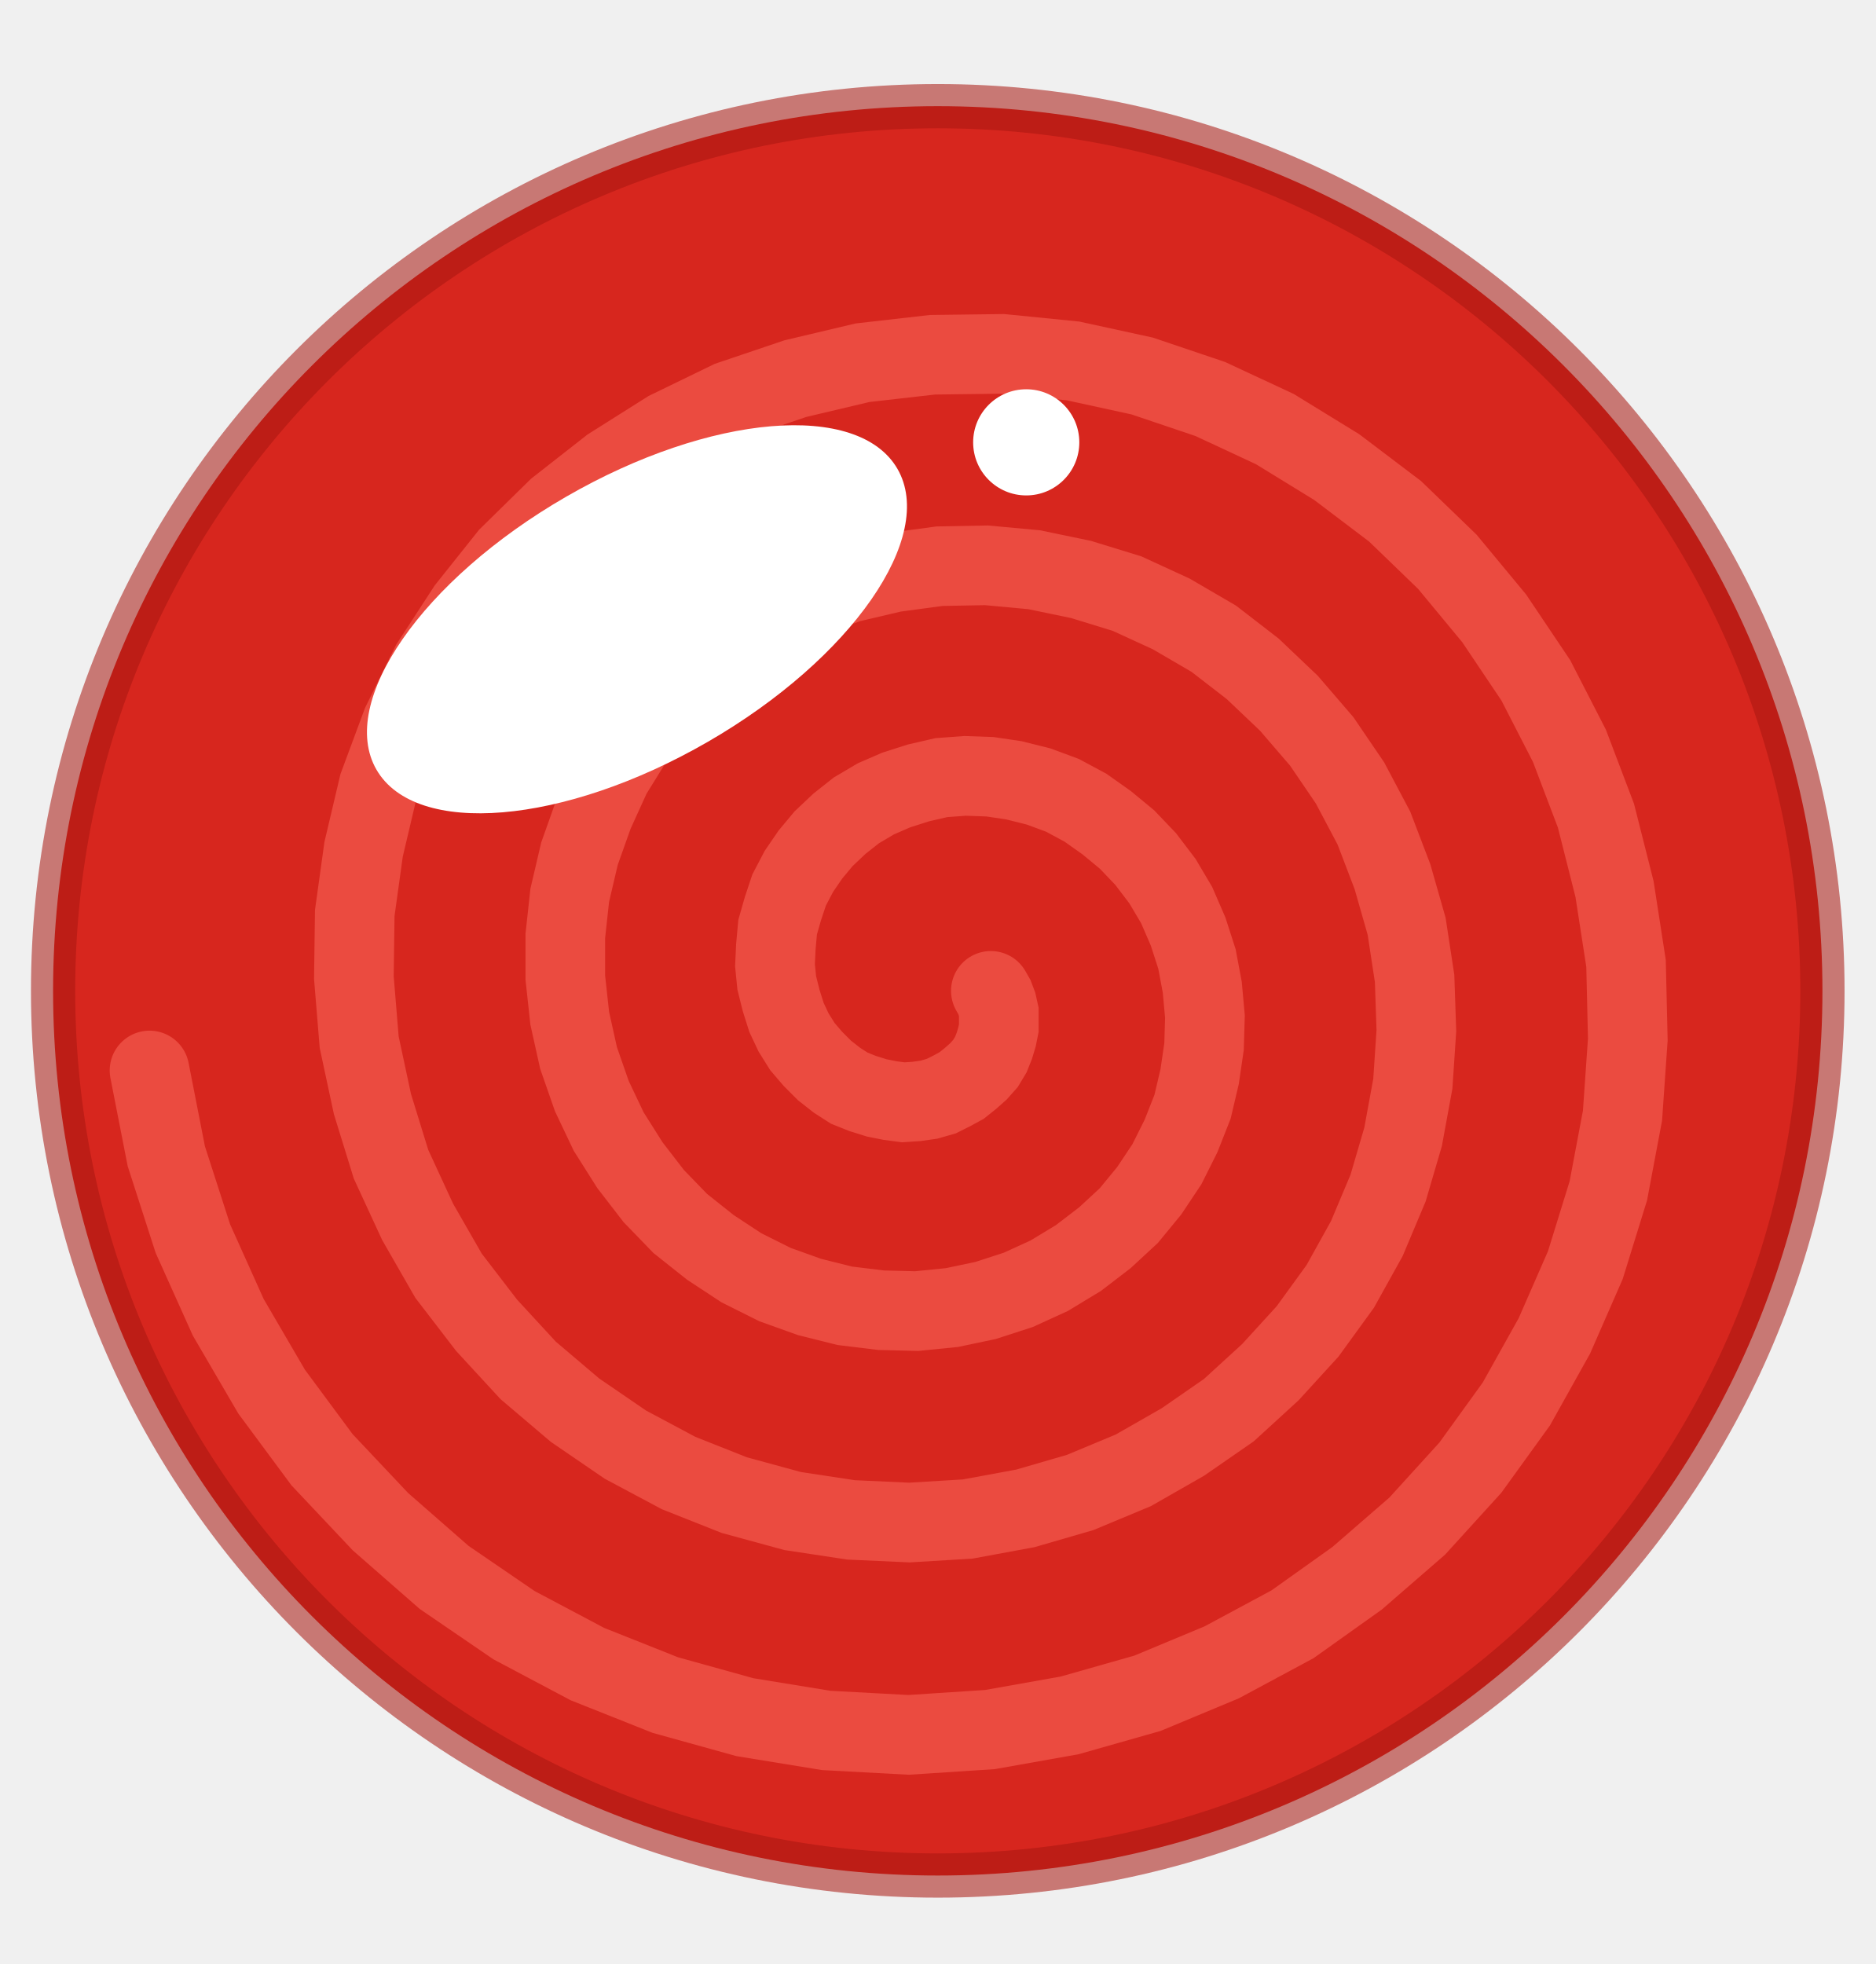
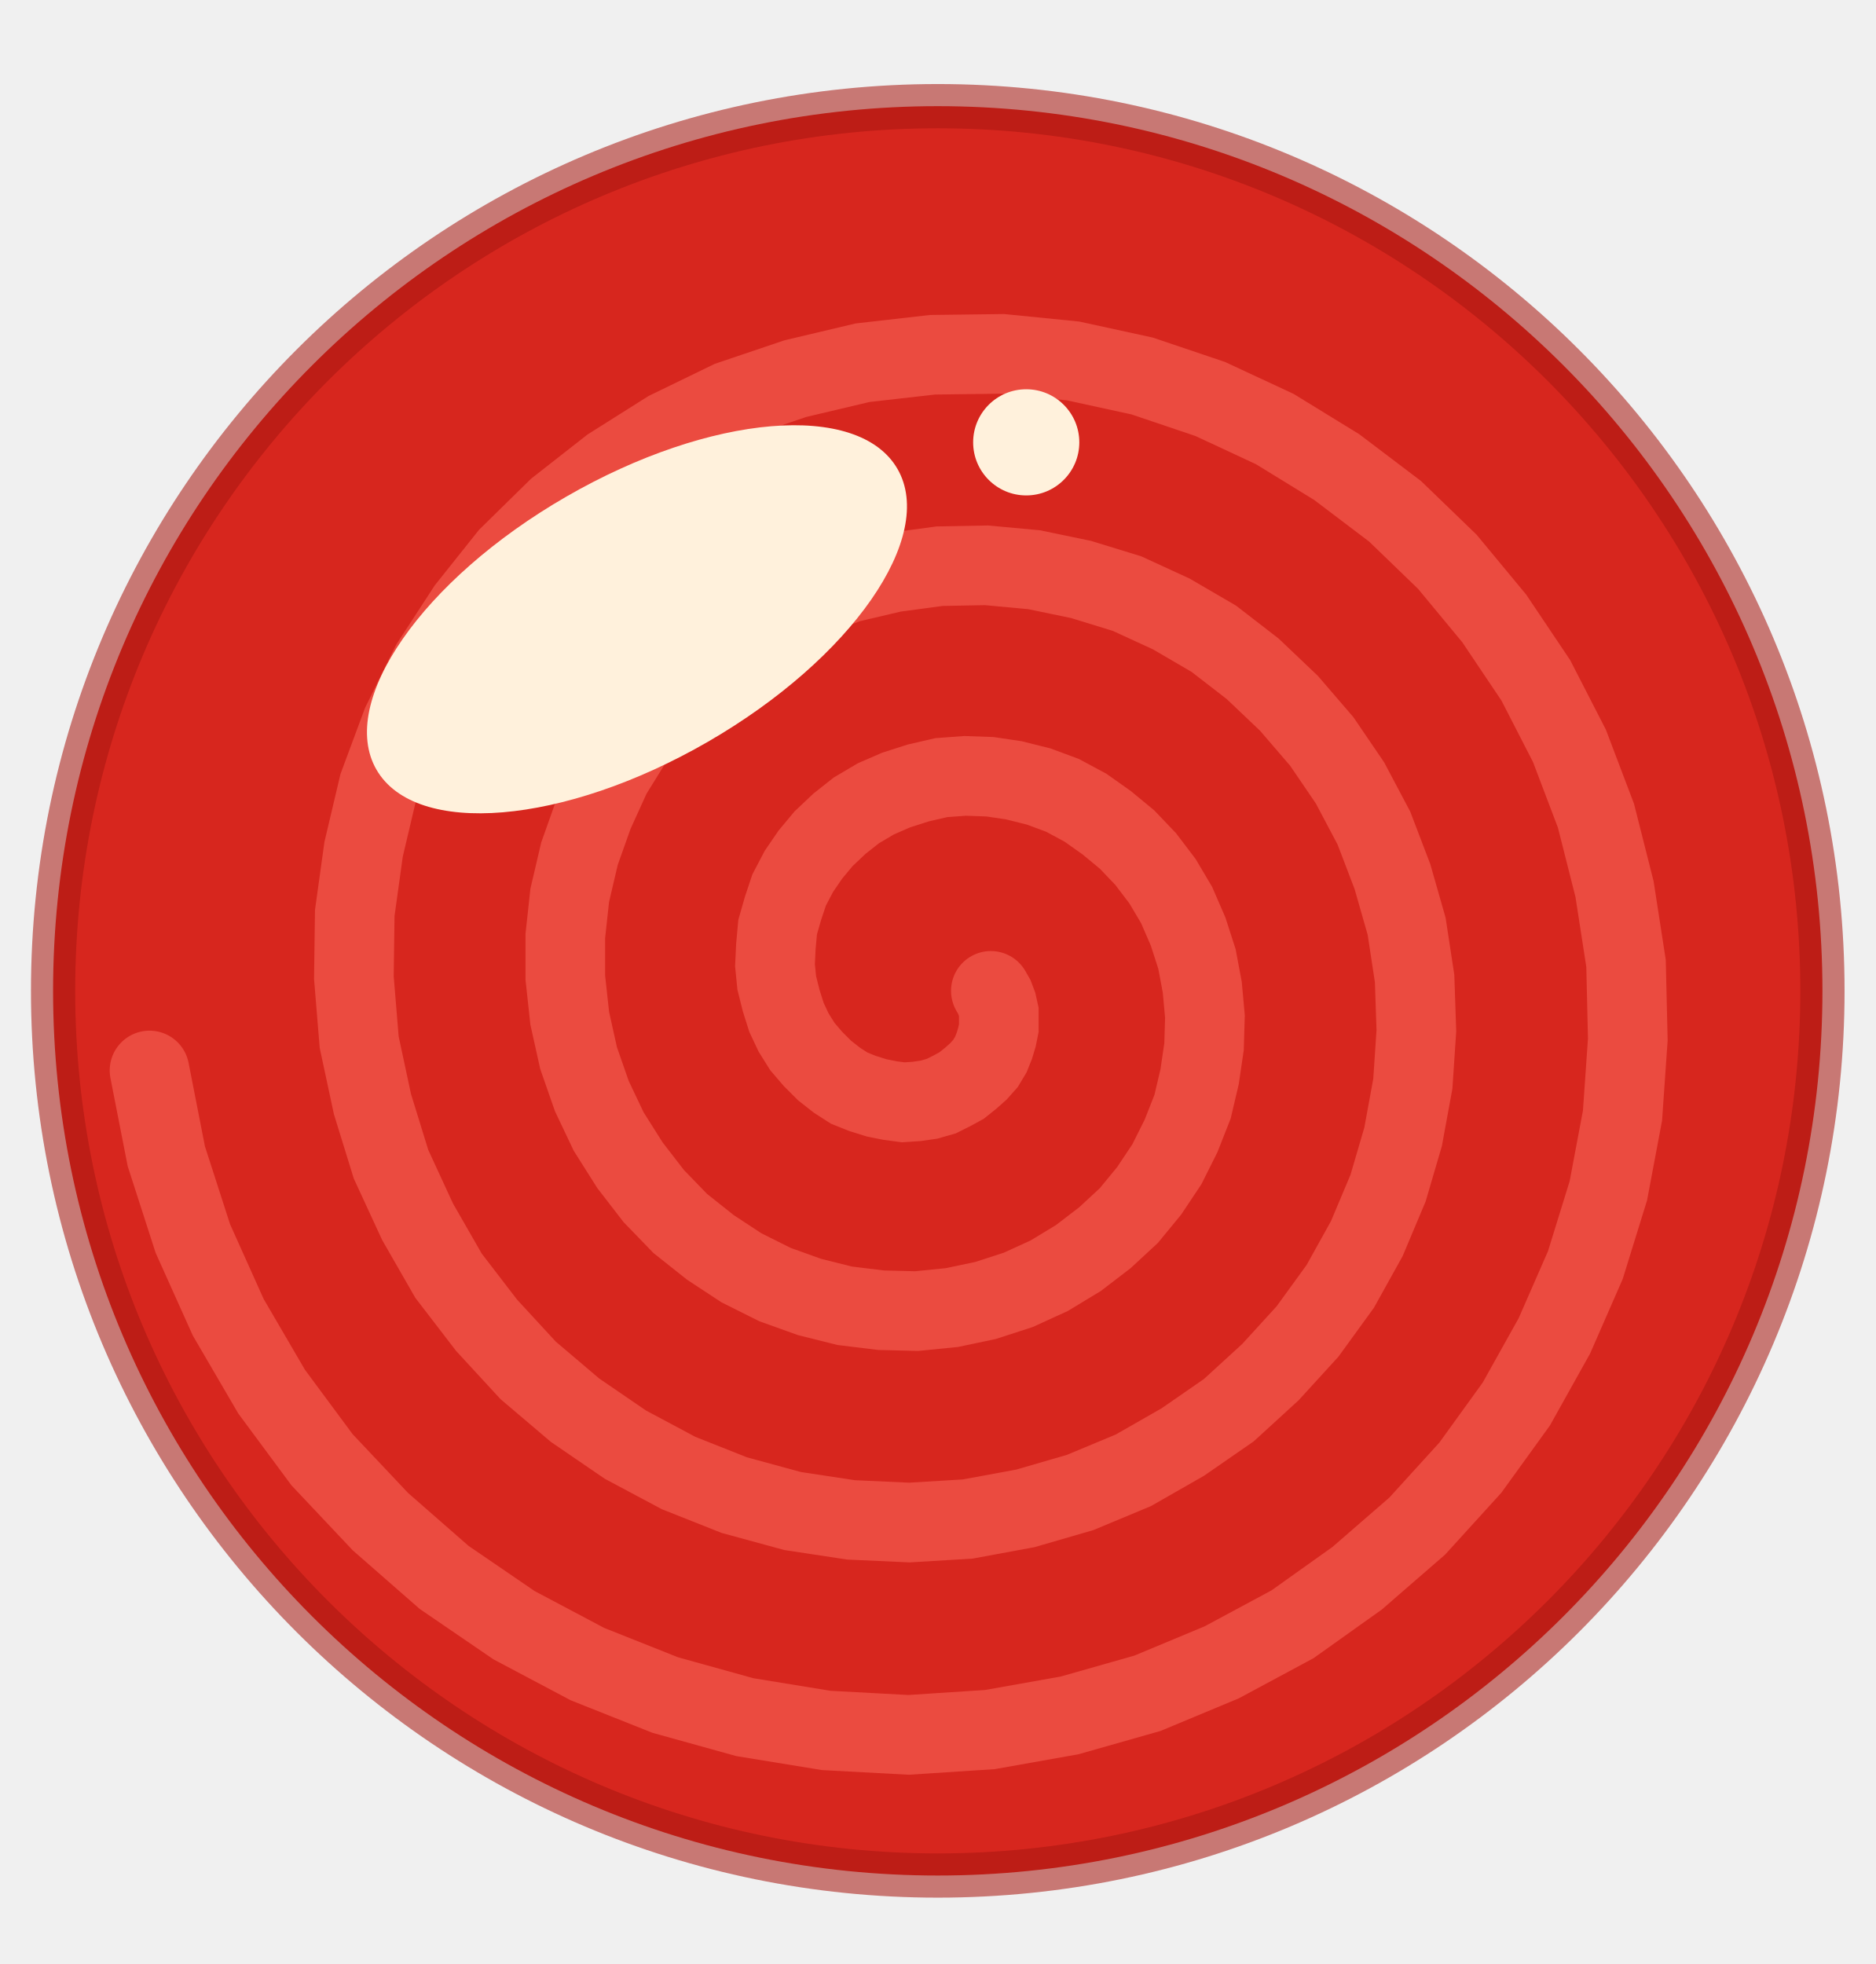
<svg xmlns="http://www.w3.org/2000/svg" width="212" height="222" viewBox="794 98 212 222" role="img" aria-label="Salsa roja vista desde arriba">
  <style>@keyframes slSwirl{from{transform:rotate(0deg)}to{transform:rotate(360deg)}}
@keyframes slBob{0%,100%{transform:translateY(0)}50%{transform:translateY(-8px)}}
@keyframes slGloss{0%,100%{opacity:.35}50%{opacity:.7}}
.sl-swirl{animation:slSwirl 14s linear infinite}
.sl-bob{animation:slBob 3s ease-in-out infinite}
.sl-gloss{animation:slGloss 2.6s ease-in-out infinite}</style>
  <g class="sl-bob">
    <circle cx="900" cy="210" r="100" fill="#D7261E" />
    <circle cx="900" cy="210" r="100" fill="none" stroke="#A8150F" stroke-width="5" opacity=".55" />
    <g class="sl-swirl" style="transform-origin: 900px 210px">
      <path d="M906.0,210.0 L906.4,210.7 L906.7,211.5 L906.9,212.4 L906.9,213.3 L906.9,214.2 L906.7,215.2 L906.4,216.2 L906.0,217.2 L905.4,218.2 L904.6,219.1 L903.7,219.9 L902.7,220.7 L901.6,221.3 L900.4,221.9 L899.0,222.3 L897.6,222.5 L896.1,222.6 L894.6,222.4 L893.1,222.1 L891.5,221.6 L890.0,221.0 L888.6,220.1 L887.2,219.0 L885.9,217.7 L884.7,216.3 L883.7,214.7 L882.9,213.0 L882.3,211.1 L881.8,209.1 L881.6,207.1 L881.7,205.0 L881.9,202.8 L882.5,200.7 L883.2,198.6 L884.3,196.5 L885.6,194.6 L887.1,192.8 L888.9,191.1 L890.8,189.6 L893.0,188.3 L895.3,187.3 L897.8,186.5 L900.4,185.9 L903.1,185.7 L905.9,185.8 L908.6,186.2 L911.4,186.9 L914.1,187.9 L916.7,189.3 L919.1,191.0 L921.4,192.9 L923.5,195.1 L925.4,197.6 L927.0,200.3 L928.3,203.3 L929.3,206.4 L929.9,209.6 L930.2,212.9 L930.1,216.3 L929.6,219.7 L928.8,223.1 L927.5,226.4 L925.9,229.6 L923.9,232.6 L921.6,235.4 L918.9,237.9 L915.9,240.2 L912.6,242.2 L909.1,243.8 L905.4,245.0 L901.6,245.8 L897.6,246.2 L893.6,246.1 L889.5,245.6 L885.5,244.6 L881.6,243.2 L877.8,241.3 L874.3,239.0 L870.9,236.3 L867.9,233.2 L865.2,229.7 L862.8,225.9 L860.9,221.9 L859.4,217.6 L858.4,213.1 L857.9,208.5 L857.9,203.8 L858.4,199.2 L859.5,194.5 L861.1,190.0 L863.1,185.6 L865.7,181.4 L868.8,177.5 L872.3,173.9 L876.2,170.8 L880.5,168.0 L885.1,165.7 L889.9,163.9 L895.0,162.7 L900.2,162.0 L905.5,161.9 L910.9,162.4 L916.2,163.5 L921.4,165.1 L926.4,167.4 L931.2,170.2 L935.6,173.6 L939.7,177.5 L943.4,181.8 L946.6,186.5 L949.3,191.6 L951.4,197.1 L953.0,202.7 L953.9,208.6 L954.1,214.5 L953.7,220.5 L952.6,226.5 L950.9,232.3 L948.5,238.0 L945.5,243.4 L941.8,248.5 L937.6,253.1 L932.9,257.4 L927.7,261.0 L922.1,264.2 L916.1,266.7 L909.9,268.5 L903.4,269.7 L896.8,270.1 L890.2,269.8 L883.6,268.8 L877.0,267.0 L870.7,264.5 L864.7,261.3 L859.0,257.4 L853.7,252.9 L849.0,247.8 L844.7,242.2 L841.2,236.1 L838.2,229.6 L836.1,222.8 L834.6,215.8 L834.0,208.5 L834.1,201.2 L835.1,194.0 L836.8,186.8 L839.4,179.8 L842.7,173.1 L846.8,166.8 L851.5,160.9 L857.0,155.5 L863.0,150.8 L869.5,146.7 L876.5,143.3 L883.9,140.8 L891.5,139.0 L899.4,138.1 L907.3,138.0 L915.3,138.8 L923.1,140.5 L930.8,143.1 L938.1,146.5 L945.1,150.8 L951.7,155.8 L957.6,161.5 L962.9,167.9 L967.6,174.9 L971.4,182.3 L974.4,190.2 L976.5,198.5 L977.8,206.9 L978.0,215.5 L977.4,224.1 L975.8,232.6 L973.2,241.0 L969.7,249.0 L965.4,256.7 L960.2,263.9 L954.2,270.5 L947.4,276.4 L940.1,281.6 L932.1,285.9 L923.7,289.4 L914.9,291.9 L905.9,293.5 L896.7,294.1 L887.4,293.6 L878.2,292.1 L869.2,289.6 L860.4,286.1 L852.1,281.7 L844.2,276.3 L837.0,270.0 L830.4,263.0 L824.7,255.3 L819.8,246.9 L815.8,238.0 L812.8,228.7 L810.9,219.0" fill="none" stroke="#F2574B" stroke-width="9" stroke-linecap="round" opacity=".75" />
    </g>
-     <ellipse class="sl-gloss" cx="866" cy="168" rx="34" ry="16" transform="rotate(-30 866 168)" fill="#FFFFFF" />
-     <circle class="sl-gloss" cx="910" cy="148" r="6" fill="#FFFFFF" />
+     <ellipse class="sl-gloss" cx="866" cy="168" rx="34" ry="16" transform="rotate(-30 866 168)" fill="#FFF1DC" />
+     <circle class="sl-gloss" cx="910" cy="148" r="6" fill="#FFF1DC" />
  </g>
</svg>
